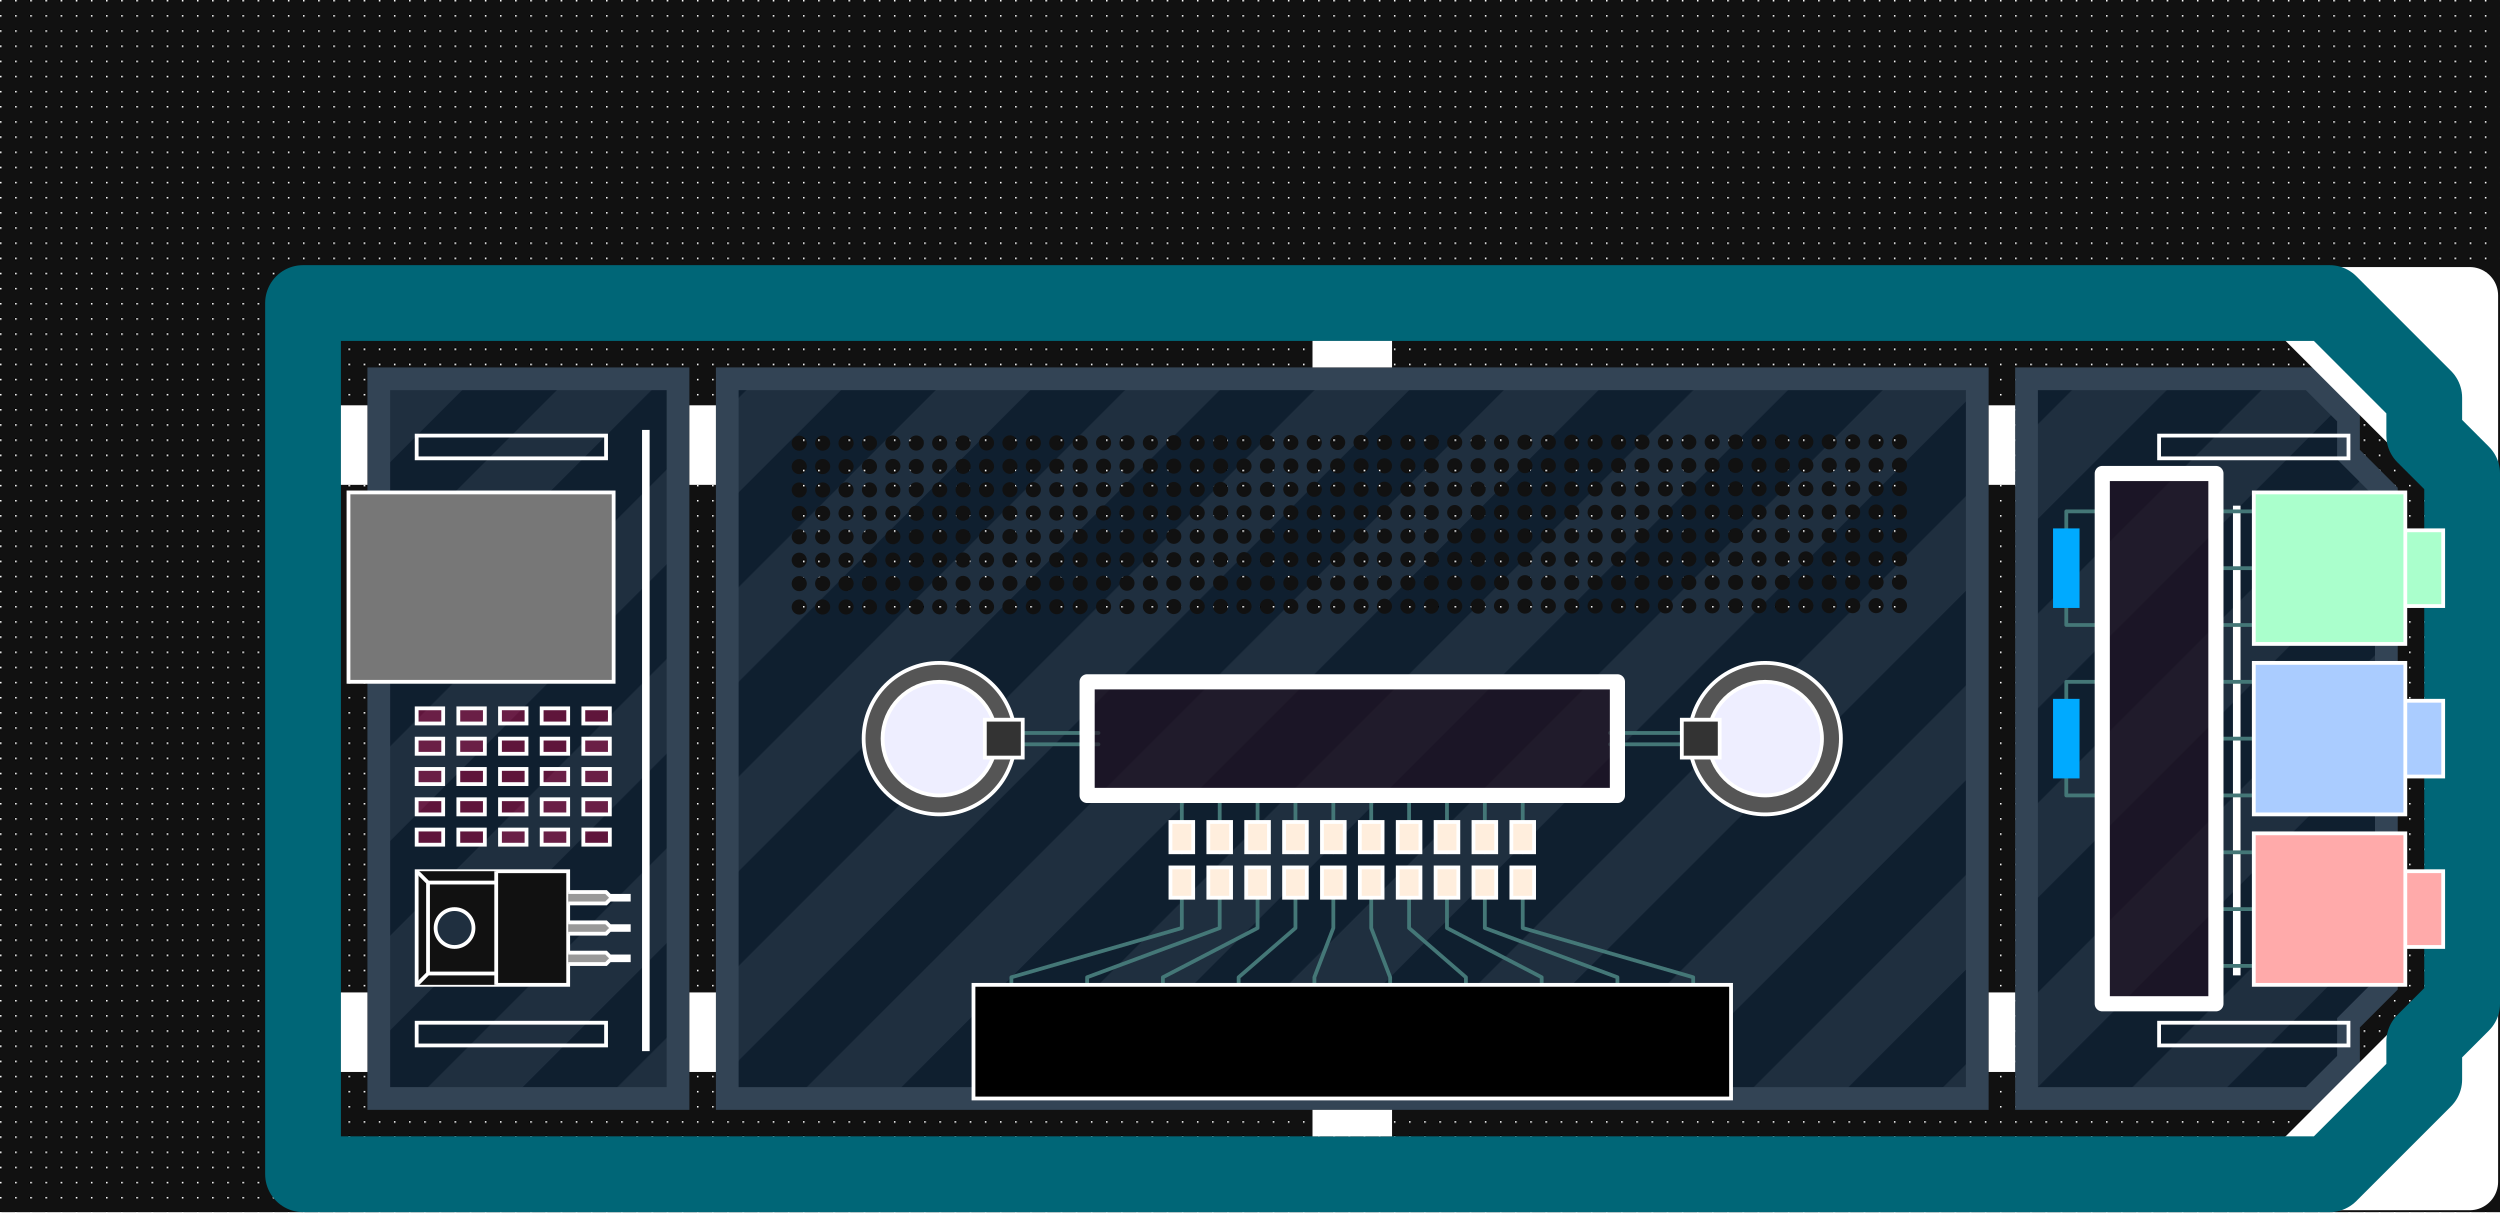
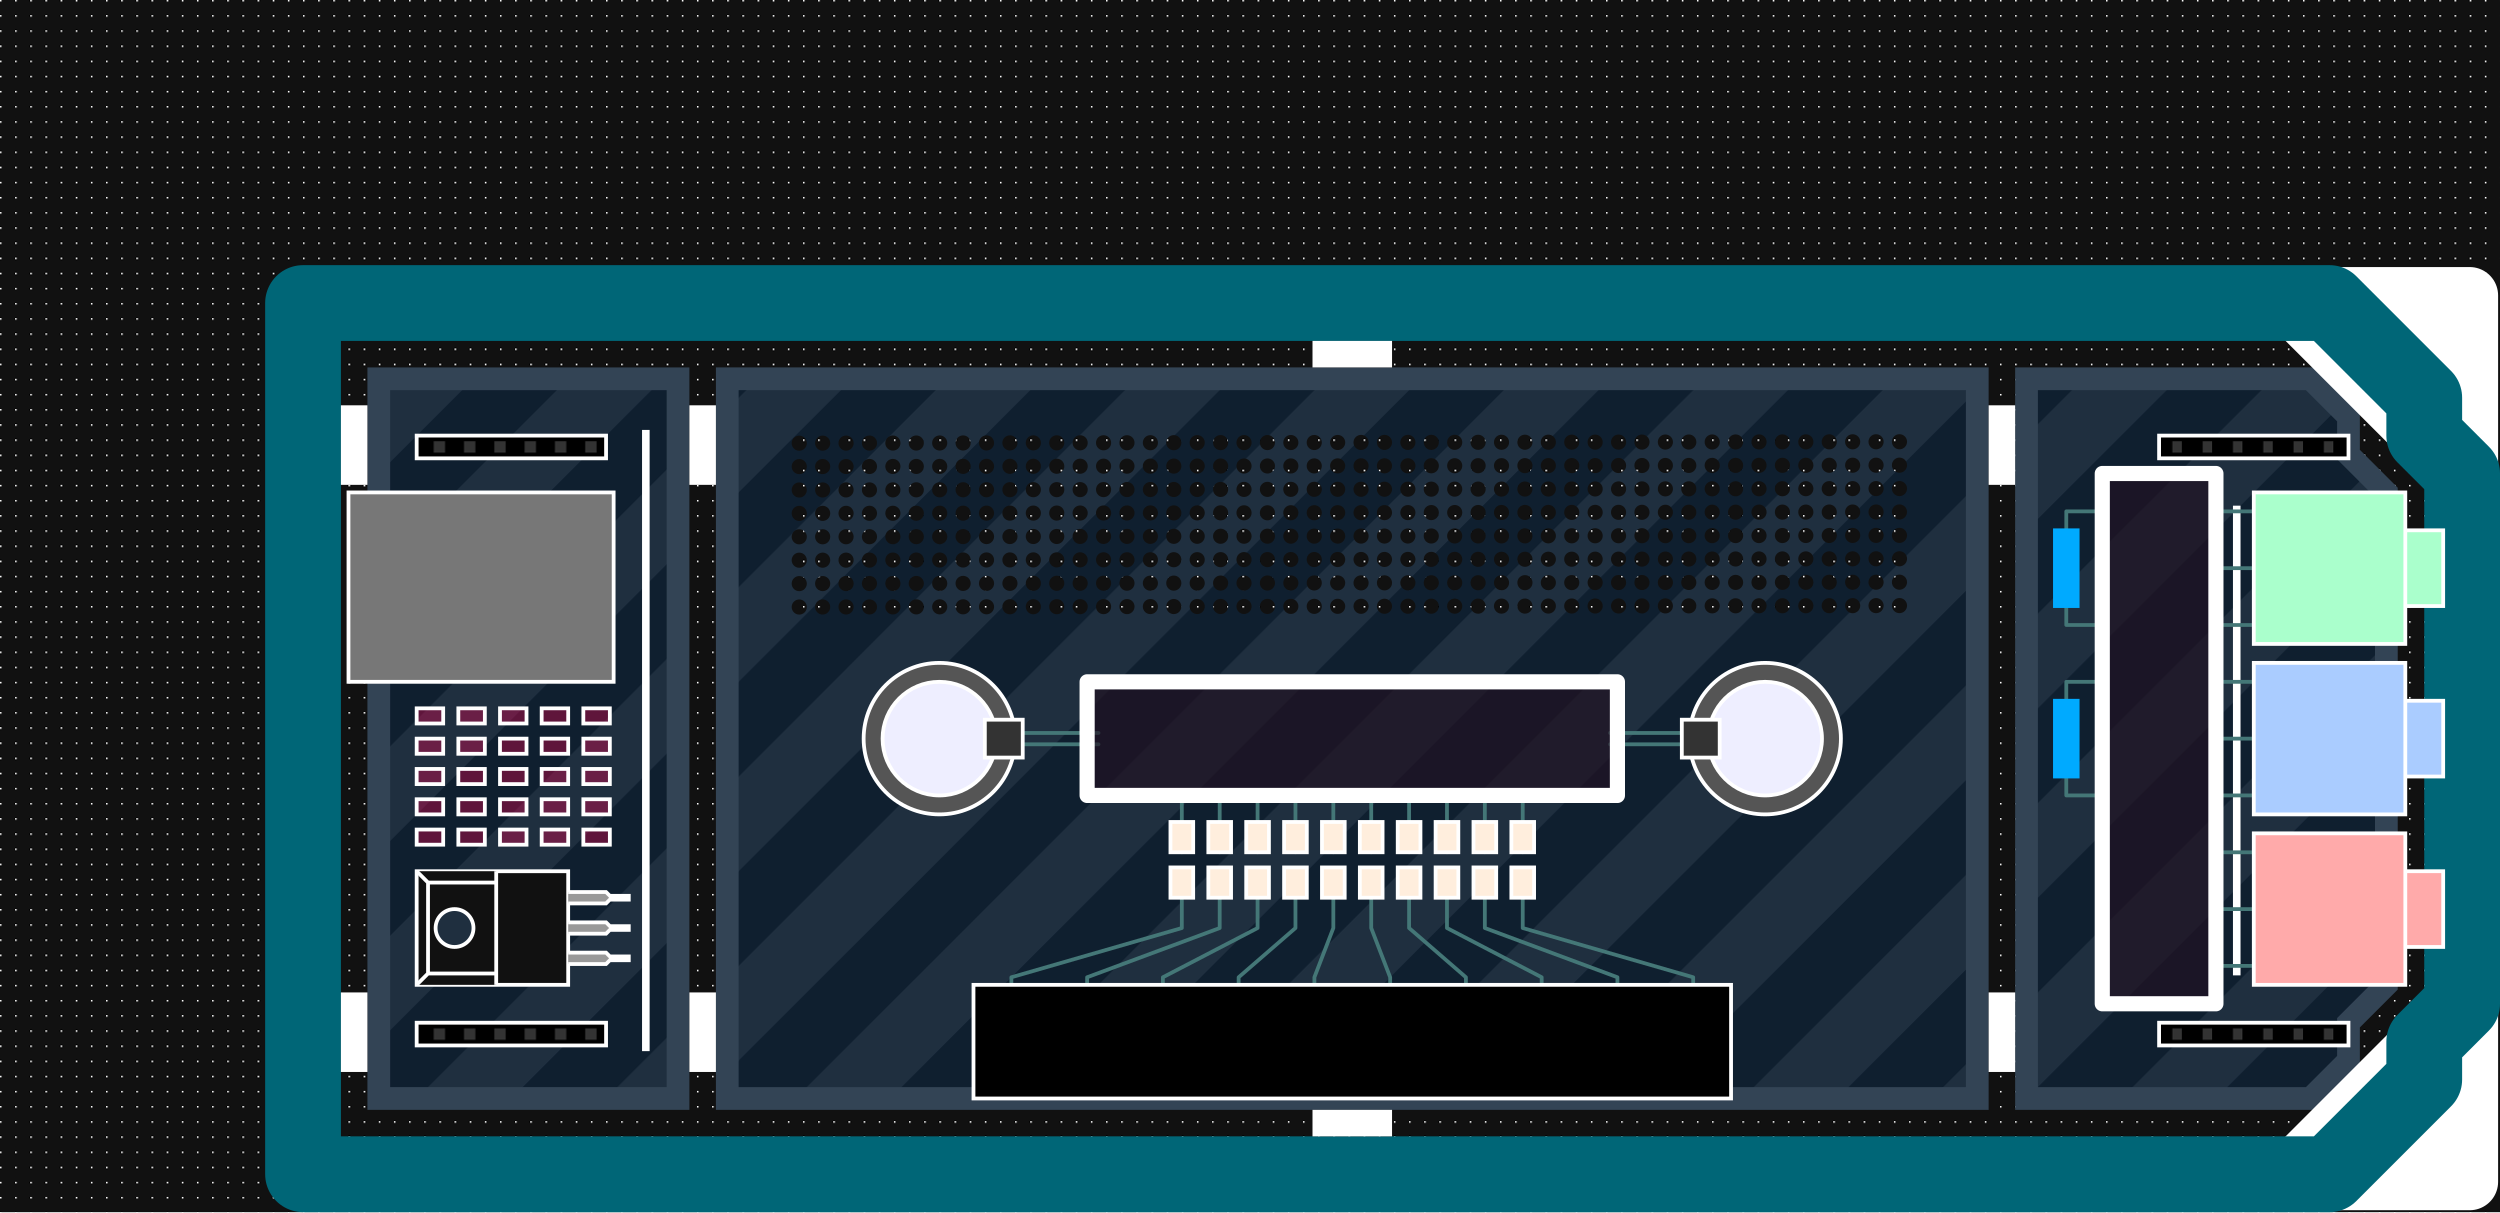
<svg xmlns="http://www.w3.org/2000/svg" style="background: #111; width: 100%; height: 100%;">
  <defs>
    <pattern id="grid" width="10" height="10" patternUnits="userSpaceOnUse">
      <rect width="10" height="10" fill="#111" />
      <rect width="1" height="1" fill="#FFF" />
    </pattern>
    <pattern id="vent" width="50" height="50" patternUnits="userSpaceOnUse">
      <rect width="50" height="50" fill="#0F1F2F" />
      <path d="m 0 0 l 0 25 l 25 -25 z m 50 0 l 0 25 l -25 25 l -25 0 z" fill="#1F2F3F" />
    </pattern>
-     <pattern id="pins" width="8" height="6" patternUnits="userSpaceOnUse">
+     <pattern id="hdr1" width="8" height="6" patternUnits="userSpaceOnUse">
+       <rect width="8" height="6" fill="#000" />
+       <rect width="3" height="3" fill="#333" x="2.5" y="2.5" />
+     </pattern>
+     <pattern id="hdr2" width="8" height="6" patternUnits="userSpaceOnUse">
      <rect width="8" height="6" fill="#000" />
      <rect width="3" height="3" fill="#333" x="2.5" y="1.5" />
+     </pattern>
+     <pattern id="hdr3" width="8" height="6" patternUnits="userSpaceOnUse">
+       <rect width="8" height="6" fill="#000" />
+       <rect width="3" height="3" fill="#333" x="5.5" y="2.5" />
+     </pattern>
+     <pattern id="hdr4" width="8" height="6" patternUnits="userSpaceOnUse">
+       <rect width="8" height="6" fill="#000" />
+       <rect width="3" height="3" fill="#333" x="5.5" y="1.5" />
    </pattern>
    <clipPath id="hole">
      <path d="m 189 97 l 336 0 l 0 196 l -336 0 z m 20 20 l 100 0 z     a 2 2 360 1 0 0 -0.001 m 0 6.18 a 2 2 360 1 0 0 -0.001 m 0 6.18 a 2 2 360 1 0 0 -0.001 m 0 6.18 a 2 2 360 1 0 0 -0.001 m 0 6.18 a 2 2 360 1 0 0 -0.001 m 0 6.18 a 2 2 360 1 0 0 -0.001 m 0 6.18 a 2 2 360 1 0 0 -0.001 m 0 6.18 a 2 2 360 1 0 0 -0.001 m 6.18 -43.26     a 2 2 360 1 0 0 -0.001 m 0 6.18 a 2 2 360 1 0 0 -0.001 m 0 6.18 a 2 2 360 1 0 0 -0.001 m 0 6.18 a 2 2 360 1 0 0 -0.001 m 0 6.18 a 2 2 360 1 0 0 -0.001 m 0 6.18 a 2 2 360 1 0 0 -0.001 m 0 6.18 a 2 2 360 1 0 0 -0.001 m 0 6.18 a 2 2 360 1 0 0 -0.001 m 6.18 -43.26     a 2 2 360 1 0 0 -0.001 m 0 6.18 a 2 2 360 1 0 0 -0.001 m 0 6.18 a 2 2 360 1 0 0 -0.001 m 0 6.18 a 2 2 360 1 0 0 -0.001 m 0 6.18 a 2 2 360 1 0 0 -0.001 m 0 6.18 a 2 2 360 1 0 0 -0.001 m 0 6.18 a 2 2 360 1 0 0 -0.001 m 0 6.18 a 2 2 360 1 0 0 -0.001 m 6.18 -43.26     a 2 2 360 1 0 0 -0.001 m 0 6.18 a 2 2 360 1 0 0 -0.001 m 0 6.18 a 2 2 360 1 0 0 -0.001 m 0 6.18 a 2 2 360 1 0 0 -0.001 m 0 6.18 a 2 2 360 1 0 0 -0.001 m 0 6.18 a 2 2 360 1 0 0 -0.001 m 0 6.18 a 2 2 360 1 0 0 -0.001 m 0 6.18 a 2 2 360 1 0 0 -0.001 m 6.18 -43.26     a 2 2 360 1 0 0 -0.001 m 0 6.18 a 2 2 360 1 0 0 -0.001 m 0 6.18 a 2 2 360 1 0 0 -0.001 m 0 6.18 a 2 2 360 1 0 0 -0.001 m 0 6.18 a 2 2 360 1 0 0 -0.001 m 0 6.18 a 2 2 360 1 0 0 -0.001 m 0 6.18 a 2 2 360 1 0 0 -0.001 m 0 6.18 a 2 2 360 1 0 0 -0.001 m 6.18 -43.26     a 2 2 360 1 0 0 -0.001 m 0 6.18 a 2 2 360 1 0 0 -0.001 m 0 6.18 a 2 2 360 1 0 0 -0.001 m 0 6.18 a 2 2 360 1 0 0 -0.001 m 0 6.18 a 2 2 360 1 0 0 -0.001 m 0 6.18 a 2 2 360 1 0 0 -0.001 m 0 6.18 a 2 2 360 1 0 0 -0.001 m 0 6.18 a 2 2 360 1 0 0 -0.001 m 6.18 -43.26     a 2 2 360 1 0 0 -0.001 m 0 6.18 a 2 2 360 1 0 0 -0.001 m 0 6.18 a 2 2 360 1 0 0 -0.001 m 0 6.18 a 2 2 360 1 0 0 -0.001 m 0 6.18 a 2 2 360 1 0 0 -0.001 m 0 6.18 a 2 2 360 1 0 0 -0.001 m 0 6.18 a 2 2 360 1 0 0 -0.001 m 0 6.18 a 2 2 360 1 0 0 -0.001 m 6.18 -43.26     a 2 2 360 1 0 0 -0.001 m 0 6.18 a 2 2 360 1 0 0 -0.001 m 0 6.18 a 2 2 360 1 0 0 -0.001 m 0 6.18 a 2 2 360 1 0 0 -0.001 m 0 6.18 a 2 2 360 1 0 0 -0.001 m 0 6.18 a 2 2 360 1 0 0 -0.001 m 0 6.18 a 2 2 360 1 0 0 -0.001 m 0 6.18 a 2 2 360 1 0 0 -0.001 m 6.18 -43.26     a 2 2 360 1 0 0 -0.001 m 0 6.18 a 2 2 360 1 0 0 -0.001 m 0 6.18 a 2 2 360 1 0 0 -0.001 m 0 6.18 a 2 2 360 1 0 0 -0.001 m 0 6.18 a 2 2 360 1 0 0 -0.001 m 0 6.18 a 2 2 360 1 0 0 -0.001 m 0 6.18 a 2 2 360 1 0 0 -0.001 m 0 6.18 a 2 2 360 1 0 0 -0.001 m 6.18 -43.26     a 2 2 360 1 0 0 -0.001 m 0 6.18 a 2 2 360 1 0 0 -0.001 m 0 6.18 a 2 2 360 1 0 0 -0.001 m 0 6.18 a 2 2 360 1 0 0 -0.001 m 0 6.18 a 2 2 360 1 0 0 -0.001 m 0 6.18 a 2 2 360 1 0 0 -0.001 m 0 6.18 a 2 2 360 1 0 0 -0.001 m 0 6.18 a 2 2 360 1 0 0 -0.001 m 6.18 -43.26     a 2 2 360 1 0 0 -0.001 m 0 6.18 a 2 2 360 1 0 0 -0.001 m 0 6.18 a 2 2 360 1 0 0 -0.001 m 0 6.18 a 2 2 360 1 0 0 -0.001 m 0 6.18 a 2 2 360 1 0 0 -0.001 m 0 6.18 a 2 2 360 1 0 0 -0.001 m 0 6.18 a 2 2 360 1 0 0 -0.001 m 0 6.18 a 2 2 360 1 0 0 -0.001 m 6.18 -43.26     a 2 2 360 1 0 0 -0.001 m 0 6.18 a 2 2 360 1 0 0 -0.001 m 0 6.18 a 2 2 360 1 0 0 -0.001 m 0 6.18 a 2 2 360 1 0 0 -0.001 m 0 6.18 a 2 2 360 1 0 0 -0.001 m 0 6.18 a 2 2 360 1 0 0 -0.001 m 0 6.18 a 2 2 360 1 0 0 -0.001 m 0 6.18 a 2 2 360 1 0 0 -0.001 m 6.18 -43.26     a 2 2 360 1 0 0 -0.001 m 0 6.18 a 2 2 360 1 0 0 -0.001 m 0 6.18 a 2 2 360 1 0 0 -0.001 m 0 6.18 a 2 2 360 1 0 0 -0.001 m 0 6.18 a 2 2 360 1 0 0 -0.001 m 0 6.18 a 2 2 360 1 0 0 -0.001 m 0 6.18 a 2 2 360 1 0 0 -0.001 m 0 6.18 a 2 2 360 1 0 0 -0.001 m 6.18 -43.26     a 2 2 360 1 0 0 -0.001 m 0 6.18 a 2 2 360 1 0 0 -0.001 m 0 6.18 a 2 2 360 1 0 0 -0.001 m 0 6.18 a 2 2 360 1 0 0 -0.001 m 0 6.18 a 2 2 360 1 0 0 -0.001 m 0 6.18 a 2 2 360 1 0 0 -0.001 m 0 6.18 a 2 2 360 1 0 0 -0.001 m 0 6.18 a 2 2 360 1 0 0 -0.001 m 6.18 -43.26     a 2 2 360 1 0 0 -0.001 m 0 6.18 a 2 2 360 1 0 0 -0.001 m 0 6.18 a 2 2 360 1 0 0 -0.001 m 0 6.18 a 2 2 360 1 0 0 -0.001 m 0 6.18 a 2 2 360 1 0 0 -0.001 m 0 6.18 a 2 2 360 1 0 0 -0.001 m 0 6.18 a 2 2 360 1 0 0 -0.001 m 0 6.18 a 2 2 360 1 0 0 -0.001 m 6.18 -43.26     a 2 2 360 1 0 0 -0.001 m 0 6.18 a 2 2 360 1 0 0 -0.001 m 0 6.18 a 2 2 360 1 0 0 -0.001 m 0 6.18 a 2 2 360 1 0 0 -0.001 m 0 6.18 a 2 2 360 1 0 0 -0.001 m 0 6.18 a 2 2 360 1 0 0 -0.001 m 0 6.18 a 2 2 360 1 0 0 -0.001 m 0 6.18 a 2 2 360 1 0 0 -0.001 m 6.18 -43.26     a 2 2 360 1 0 0 -0.001 m 0 6.18 a 2 2 360 1 0 0 -0.001 m 0 6.18 a 2 2 360 1 0 0 -0.001 m 0 6.18 a 2 2 360 1 0 0 -0.001 m 0 6.18 a 2 2 360 1 0 0 -0.001 m 0 6.18 a 2 2 360 1 0 0 -0.001 m 0 6.18 a 2 2 360 1 0 0 -0.001 m 0 6.18 a 2 2 360 1 0 0 -0.001 m 6.18 -43.26     a 2 2 360 1 0 0 -0.001 m 0 6.18 a 2 2 360 1 0 0 -0.001 m 0 6.18 a 2 2 360 1 0 0 -0.001 m 0 6.18 a 2 2 360 1 0 0 -0.001 m 0 6.18 a 2 2 360 1 0 0 -0.001 m 0 6.18 a 2 2 360 1 0 0 -0.001 m 0 6.18 a 2 2 360 1 0 0 -0.001 m 0 6.18 a 2 2 360 1 0 0 -0.001 m 6.18 -43.26     a 2 2 360 1 0 0 -0.001 m 0 6.18 a 2 2 360 1 0 0 -0.001 m 0 6.18 a 2 2 360 1 0 0 -0.001 m 0 6.18 a 2 2 360 1 0 0 -0.001 m 0 6.18 a 2 2 360 1 0 0 -0.001 m 0 6.18 a 2 2 360 1 0 0 -0.001 m 0 6.18 a 2 2 360 1 0 0 -0.001 m 0 6.18 a 2 2 360 1 0 0 -0.001 m 6.18 -43.26     a 2 2 360 1 0 0 -0.001 m 0 6.18 a 2 2 360 1 0 0 -0.001 m 0 6.18 a 2 2 360 1 0 0 -0.001 m 0 6.18 a 2 2 360 1 0 0 -0.001 m 0 6.18 a 2 2 360 1 0 0 -0.001 m 0 6.18 a 2 2 360 1 0 0 -0.001 m 0 6.18 a 2 2 360 1 0 0 -0.001 m 0 6.18 a 2 2 360 1 0 0 -0.001 m 6.18 -43.26     a 2 2 360 1 0 0 -0.001 m 0 6.18 a 2 2 360 1 0 0 -0.001 m 0 6.18 a 2 2 360 1 0 0 -0.001 m 0 6.18 a 2 2 360 1 0 0 -0.001 m 0 6.18 a 2 2 360 1 0 0 -0.001 m 0 6.18 a 2 2 360 1 0 0 -0.001 m 0 6.18 a 2 2 360 1 0 0 -0.001 m 0 6.18 a 2 2 360 1 0 0 -0.001 m 6.18 -43.26     a 2 2 360 1 0 0 -0.001 m 0 6.18 a 2 2 360 1 0 0 -0.001 m 0 6.18 a 2 2 360 1 0 0 -0.001 m 0 6.18 a 2 2 360 1 0 0 -0.001 m 0 6.18 a 2 2 360 1 0 0 -0.001 m 0 6.18 a 2 2 360 1 0 0 -0.001 m 0 6.18 a 2 2 360 1 0 0 -0.001 m 0 6.18 a 2 2 360 1 0 0 -0.001 m 6.18 -43.26     a 2 2 360 1 0 0 -0.001 m 0 6.18 a 2 2 360 1 0 0 -0.001 m 0 6.18 a 2 2 360 1 0 0 -0.001 m 0 6.18 a 2 2 360 1 0 0 -0.001 m 0 6.18 a 2 2 360 1 0 0 -0.001 m 0 6.18 a 2 2 360 1 0 0 -0.001 m 0 6.18 a 2 2 360 1 0 0 -0.001 m 0 6.18 a 2 2 360 1 0 0 -0.001 m 6.18 -43.26     a 2 2 360 1 0 0 -0.001 m 0 6.18 a 2 2 360 1 0 0 -0.001 m 0 6.18 a 2 2 360 1 0 0 -0.001 m 0 6.18 a 2 2 360 1 0 0 -0.001 m 0 6.18 a 2 2 360 1 0 0 -0.001 m 0 6.18 a 2 2 360 1 0 0 -0.001 m 0 6.18 a 2 2 360 1 0 0 -0.001 m 0 6.18 a 2 2 360 1 0 0 -0.001 m 6.18 -43.26     a 2 2 360 1 0 0 -0.001 m 0 6.18 a 2 2 360 1 0 0 -0.001 m 0 6.18 a 2 2 360 1 0 0 -0.001 m 0 6.18 a 2 2 360 1 0 0 -0.001 m 0 6.18 a 2 2 360 1 0 0 -0.001 m 0 6.18 a 2 2 360 1 0 0 -0.001 m 0 6.18 a 2 2 360 1 0 0 -0.001 m 0 6.18 a 2 2 360 1 0 0 -0.001 m 6.18 -43.26     a 2 2 360 1 0 0 -0.001 m 0 6.18 a 2 2 360 1 0 0 -0.001 m 0 6.18 a 2 2 360 1 0 0 -0.001 m 0 6.18 a 2 2 360 1 0 0 -0.001 m 0 6.18 a 2 2 360 1 0 0 -0.001 m 0 6.18 a 2 2 360 1 0 0 -0.001 m 0 6.18 a 2 2 360 1 0 0 -0.001 m 0 6.18 a 2 2 360 1 0 0 -0.001 m 6.18 -43.26     a 2 2 360 1 0 0 -0.001 m 0 6.18 a 2 2 360 1 0 0 -0.001 m 0 6.18 a 2 2 360 1 0 0 -0.001 m 0 6.18 a 2 2 360 1 0 0 -0.001 m 0 6.18 a 2 2 360 1 0 0 -0.001 m 0 6.18 a 2 2 360 1 0 0 -0.001 m 0 6.18 a 2 2 360 1 0 0 -0.001 m 0 6.18 a 2 2 360 1 0 0 -0.001 m 6.18 -43.26     a 2 2 360 1 0 0 -0.001 m 0 6.18 a 2 2 360 1 0 0 -0.001 m 0 6.18 a 2 2 360 1 0 0 -0.001 m 0 6.18 a 2 2 360 1 0 0 -0.001 m 0 6.18 a 2 2 360 1 0 0 -0.001 m 0 6.18 a 2 2 360 1 0 0 -0.001 m 0 6.18 a 2 2 360 1 0 0 -0.001 m 0 6.18 a 2 2 360 1 0 0 -0.001 m 6.18 -43.26     a 2 2 360 1 0 0 -0.001 m 0 6.18 a 2 2 360 1 0 0 -0.001 m 0 6.18 a 2 2 360 1 0 0 -0.001 m 0 6.18 a 2 2 360 1 0 0 -0.001 m 0 6.18 a 2 2 360 1 0 0 -0.001 m 0 6.18 a 2 2 360 1 0 0 -0.001 m 0 6.18 a 2 2 360 1 0 0 -0.001 m 0 6.18 a 2 2 360 1 0 0 -0.001 m 6.18 -43.26     a 2 2 360 1 0 0 -0.001 m 0 6.18 a 2 2 360 1 0 0 -0.001 m 0 6.18 a 2 2 360 1 0 0 -0.001 m 0 6.18 a 2 2 360 1 0 0 -0.001 m 0 6.18 a 2 2 360 1 0 0 -0.001 m 0 6.18 a 2 2 360 1 0 0 -0.001 m 0 6.18 a 2 2 360 1 0 0 -0.001 m 0 6.18 a 2 2 360 1 0 0 -0.001 m 6.18 -43.26     a 2 2 360 1 0 0 -0.001 m 0 6.18 a 2 2 360 1 0 0 -0.001 m 0 6.18 a 2 2 360 1 0 0 -0.001 m 0 6.18 a 2 2 360 1 0 0 -0.001 m 0 6.18 a 2 2 360 1 0 0 -0.001 m 0 6.18 a 2 2 360 1 0 0 -0.001 m 0 6.18 a 2 2 360 1 0 0 -0.001 m 0 6.18 a 2 2 360 1 0 0 -0.001 m 6.18 -43.26     a 2 2 360 1 0 0 -0.001 m 0 6.18 a 2 2 360 1 0 0 -0.001 m 0 6.18 a 2 2 360 1 0 0 -0.001 m 0 6.18 a 2 2 360 1 0 0 -0.001 m 0 6.18 a 2 2 360 1 0 0 -0.001 m 0 6.18 a 2 2 360 1 0 0 -0.001 m 0 6.18 a 2 2 360 1 0 0 -0.001 m 0 6.18 a 2 2 360 1 0 0 -0.001 m 6.18 -43.26     a 2 2 360 1 0 0 -0.001 m 0 6.18 a 2 2 360 1 0 0 -0.001 m 0 6.18 a 2 2 360 1 0 0 -0.001 m 0 6.18 a 2 2 360 1 0 0 -0.001 m 0 6.18 a 2 2 360 1 0 0 -0.001 m 0 6.18 a 2 2 360 1 0 0 -0.001 m 0 6.18 a 2 2 360 1 0 0 -0.001 m 0 6.18 a 2 2 360 1 0 0 -0.001 m 6.18 -43.26     a 2 2 360 1 0 0 -0.001 m 0 6.18 a 2 2 360 1 0 0 -0.001 m 0 6.18 a 2 2 360 1 0 0 -0.001 m 0 6.18 a 2 2 360 1 0 0 -0.001 m 0 6.18 a 2 2 360 1 0 0 -0.001 m 0 6.18 a 2 2 360 1 0 0 -0.001 m 0 6.18 a 2 2 360 1 0 0 -0.001 m 0 6.18 a 2 2 360 1 0 0 -0.001 m 6.18 -43.26     a 2 2 360 1 0 0 -0.001 m 0 6.18 a 2 2 360 1 0 0 -0.001 m 0 6.18 a 2 2 360 1 0 0 -0.001 m 0 6.18 a 2 2 360 1 0 0 -0.001 m 0 6.18 a 2 2 360 1 0 0 -0.001 m 0 6.18 a 2 2 360 1 0 0 -0.001 m 0 6.18 a 2 2 360 1 0 0 -0.001 m 0 6.18 a 2 2 360 1 0 0 -0.001 m 6.18 -43.26     a 2 2 360 1 0 0 -0.001 m 0 6.18 a 2 2 360 1 0 0 -0.001 m 0 6.18 a 2 2 360 1 0 0 -0.001 m 0 6.18 a 2 2 360 1 0 0 -0.001 m 0 6.18 a 2 2 360 1 0 0 -0.001 m 0 6.18 a 2 2 360 1 0 0 -0.001 m 0 6.18 a 2 2 360 1 0 0 -0.001 m 0 6.18 a 2 2 360 1 0 0 -0.001 m 6.18 -43.26     a 2 2 360 1 0 0 -0.001 m 0 6.18 a 2 2 360 1 0 0 -0.001 m 0 6.18 a 2 2 360 1 0 0 -0.001 m 0 6.18 a 2 2 360 1 0 0 -0.001 m 0 6.18 a 2 2 360 1 0 0 -0.001 m 0 6.18 a 2 2 360 1 0 0 -0.001 m 0 6.18 a 2 2 360 1 0 0 -0.001 m 0 6.18 a 2 2 360 1 0 0 -0.001 m 6.18 -43.26     a 2 2 360 1 0 0 -0.001 m 0 6.18 a 2 2 360 1 0 0 -0.001 m 0 6.18 a 2 2 360 1 0 0 -0.001 m 0 6.18 a 2 2 360 1 0 0 -0.001 m 0 6.18 a 2 2 360 1 0 0 -0.001 m 0 6.18 a 2 2 360 1 0 0 -0.001 m 0 6.18 a 2 2 360 1 0 0 -0.001 m 0 6.18 a 2 2 360 1 0 0 -0.001 m 6.18 -43.26     a 2 2 360 1 0 0 -0.001 m 0 6.18 a 2 2 360 1 0 0 -0.001 m 0 6.18 a 2 2 360 1 0 0 -0.001 m 0 6.18 a 2 2 360 1 0 0 -0.001 m 0 6.18 a 2 2 360 1 0 0 -0.001 m 0 6.18 a 2 2 360 1 0 0 -0.001 m 0 6.18 a 2 2 360 1 0 0 -0.001 m 0 6.18 a 2 2 360 1 0 0 -0.001 m 6.18 -43.26     a 2 2 360 1 0 0 -0.001 m 0 6.18 a 2 2 360 1 0 0 -0.001 m 0 6.18 a 2 2 360 1 0 0 -0.001 m 0 6.18 a 2 2 360 1 0 0 -0.001 m 0 6.18 a 2 2 360 1 0 0 -0.001 m 0 6.18 a 2 2 360 1 0 0 -0.001 m 0 6.18 a 2 2 360 1 0 0 -0.001 m 0 6.18 a 2 2 360 1 0 0 -0.001 m 6.18 -43.26     a 2 2 360 1 0 0 -0.001 m 0 6.18 a 2 2 360 1 0 0 -0.001 m 0 6.18 a 2 2 360 1 0 0 -0.001 m 0 6.18 a 2 2 360 1 0 0 -0.001 m 0 6.18 a 2 2 360 1 0 0 -0.001 m 0 6.18 a 2 2 360 1 0 0 -0.001 m 0 6.18 a 2 2 360 1 0 0 -0.001 m 0 6.18 a 2 2 360 1 0 0 -0.001 m 6.18 -43.26     a 2 2 360 1 0 0 -0.001 m 0 6.18 a 2 2 360 1 0 0 -0.001 m 0 6.18 a 2 2 360 1 0 0 -0.001 m 0 6.18 a 2 2 360 1 0 0 -0.001 m 0 6.18 a 2 2 360 1 0 0 -0.001 m 0 6.18 a 2 2 360 1 0 0 -0.001 m 0 6.18 a 2 2 360 1 0 0 -0.001 m 0 6.18 a 2 2 360 1 0 0 -0.001 m 6.18 -43.26     a 2 2 360 1 0 0 -0.001 m 0 6.18 a 2 2 360 1 0 0 -0.001 m 0 6.18 a 2 2 360 1 0 0 -0.001 m 0 6.18 a 2 2 360 1 0 0 -0.001 m 0 6.18 a 2 2 360 1 0 0 -0.001 m 0 6.18 a 2 2 360 1 0 0 -0.001 m 0 6.18 a 2 2 360 1 0 0 -0.001 m 0 6.18 a 2 2 360 1 0 0 -0.001 m 6.18 -43.26     a 2 2 360 1 0 0 -0.001 m 0 6.18 a 2 2 360 1 0 0 -0.001 m 0 6.18 a 2 2 360 1 0 0 -0.001 m 0 6.18 a 2 2 360 1 0 0 -0.001 m 0 6.18 a 2 2 360 1 0 0 -0.001 m 0 6.18 a 2 2 360 1 0 0 -0.001 m 0 6.18 a 2 2 360 1 0 0 -0.001 m 0 6.18 a 2 2 360 1 0 0 -0.001 m 6.18 -43.26     a 2 2 360 1 0 0 -0.001 m 0 6.18 a 2 2 360 1 0 0 -0.001 m 0 6.18 a 2 2 360 1 0 0 -0.001 m 0 6.18 a 2 2 360 1 0 0 -0.001 m 0 6.18 a 2 2 360 1 0 0 -0.001 m 0 6.18 a 2 2 360 1 0 0 -0.001 m 0 6.18 a 2 2 360 1 0 0 -0.001 m 0 6.18 a 2 2 360 1 0 0 -0.001 m 6.18 -43.26     a 2 2 360 1 0 0 -0.001 m 0 6.18 a 2 2 360 1 0 0 -0.001 m 0 6.18 a 2 2 360 1 0 0 -0.001 m 0 6.18 a 2 2 360 1 0 0 -0.001 m 0 6.18 a 2 2 360 1 0 0 -0.001 m 0 6.18 a 2 2 360 1 0 0 -0.001 m 0 6.18 a 2 2 360 1 0 0 -0.001 m 0 6.18 a 2 2 360 1 0 0 -0.001 m 6.18 -43.26     a 2 2 360 1 0 0 -0.001 m 0 6.18 a 2 2 360 1 0 0 -0.001 m 0 6.18 a 2 2 360 1 0 0 -0.001 m 0 6.18 a 2 2 360 1 0 0 -0.001 m 0 6.18 a 2 2 360 1 0 0 -0.001 m 0 6.18 a 2 2 360 1 0 0 -0.001 m 0 6.18 a 2 2 360 1 0 0 -0.001 m 0 6.18 a 2 2 360 1 0 0 -0.001 m 6.18 -43.26     a 2 2 360 1 0 0 -0.001 m 0 6.18 a 2 2 360 1 0 0 -0.001 m 0 6.18 a 2 2 360 1 0 0 -0.001 m 0 6.18 a 2 2 360 1 0 0 -0.001 m 0 6.18 a 2 2 360 1 0 0 -0.001 m 0 6.18 a 2 2 360 1 0 0 -0.001 m 0 6.18 a 2 2 360 1 0 0 -0.001 m 0 6.18 a 2 2 360 1 0 0 -0.001 m 6.18 -43.26     z" />
    </clipPath>
  </defs>
  <rect width="100%" height="100%" fill="url(#grid)" />
  <g id="moduino" fill="none" font-size="20pt" font-family="Consolas" transform="scale(2.5)">
    <g id="EDGE" fill="url(#vent)" stroke="#345" stroke-width="6">
      <path d="m 100 100 l 0 190 l 79 0 l 0 -190 l -79 0 z" />
      <path d="m 192 100 l 330 0 l 0 190 l -330 0 l 0 -190 z" clip-path="url(#hole)" />
      <path d="m 535 100 l 0 190 l 75 0 l 10 -10 l 0 -10 l 10 -10 l 0 -130 l -10 -10 l 0 -10 l -10 -10 l -75 0 z" />
      <path d="m 652 78 l -50 0 l 50 50 z" fill="#FFF" stroke="#FFF" stroke-width="15" stroke-linejoin="round" />
      <path d="m 652 312 l -50 0 l 50 -50 z" fill="#FFF" stroke="#FFF" stroke-width="15" stroke-linejoin="round" />
      <path d="m 80 80 l 0 220 l 0 10 l 10 0 l 525 0 l 25 -25 l 0 -10 l 10 -10 l 0 -140 l -10 -10 l 0 -10 l -25 -25 l -500 0 z" fill="none" stroke="#067" stroke-width="20" stroke-linejoin="round" />
    </g>
    <g id="TABS" fill="#FFF" stroke="#FFF" stroke-width="6">
      <rect x="93.00" y="110" width="1" height="15" />
      <rect x="93.00" y="265" width="1" height="15" />
      <rect x="185.0" y="110" width="1" height="15" />
      <rect x="185.0" y="265" width="1" height="15" />
      <rect x="349.5" y="93" width="15" height="1" />
      <rect x="349.5" y="296" width="15" height="1" />
      <rect x="528.0" y="110" width="1" height="15" />
      <rect x="528.0" y="265" width="1" height="15" />
    </g>
    <g id="SPACER" fill="#FFF" stroke="#FFF">
      <rect x="170" y="114" width="1" height="163" />
      <rect x="590" y="134" width="1" height="123" />
    </g>
    <g id="WIRE" fill="none" stroke="#477" stroke-width="1" stroke-linejoin="round" stroke-linecap="round">
      <path d="m 312 210 l 0 15 m 0 10 l 0 10 L 267 258 l 0 2" />
      <path d="m 322 210 l 0 15 m 0 10 l 0 10 L 287 258 l 0 2" />
      <path d="m 332 210 l 0 15 m 0 10 l 0 10 L 307 258 l 0 2" />
      <path d="m 342 210 l 0 15 m 0 10 l 0 10 L 327 258 l 0 2" />
      <path d="m 352 210 l 0 15 m 0 10 l 0 10 L 347 258 l 0 2" />
      <path d="m 362 210 l 0 15 m 0 10 l 0 10 L 367 258 l 0 2" />
      <path d="m 372 210 l 0 15 m 0 10 l 0 10 L 387 258 l 0 2" />
      <path d="m 382 210 l 0 15 m 0 10 l 0 10 L 407 258 l 0 2" />
      <path d="m 392 210 l 0 15 m 0 10 l 0 10 L 427 258 l 0 2" />
      <path d="m 402 210 l 0 15 m 0 10 l 0 10 L 447 258 l 0 2" />
      <path d="m 270 193.5 l 20 0" />
      <path d="m 270 196.5 l 20 0" />
      <path d="m 425 193.5 l 20 0" />
      <path d="m 425 196.5 l 20 0" />
      <path d="m 555.5 135 l -10 0 l 0 30 l 10 0" />
      <path d="m 555.5 180 l -10 0 l 0 30 l 10 0" />
      <path d="m 585 135 l 10 0 m -10 15 l 10 0 m -10 15 l 10 0" />
      <path d="m 585 180 l 10 0 m -10 15 l 10 0 m -10 15 l 10 0" />
      <path d="m 585 225 l 10 0 m -10 15 l 10 0 m -10 15 l 10 0" />
    </g>
    <g id="REG" fill="#111" stroke="#FFF">
      <path d="m 110 230 l 40 0 l 0 30 l -40 0 l 0 -30.5 m 5 15.5 a 5 5 360 1 0 0 -0.001 z" />
      <path d="m 110 230 l 3 3 l 18 0 l 0 -3 m 0 30 l 0 -3 l -18 0 l -3 3 m 3 -3 l 0 -24 m 18 0 l 0 24" />
      <path d="m 150 235.5 l 10 0 l 1 1 l 5 0 l 0 1 l -5 0 l -1 1 l -10 0" fill="#999" />
      <path d="m 150 243.5 l 10 0 l 1 1 l 5 0 l 0 1 l -5 0 l -1 1 l -10 0" fill="#999" />
      <path d="m 150 251.5 l 10 0 l 1 1 l 5 0 l 0 1 l -5 0 l -1 1 l -10 0" fill="#999" />
    </g>
    <g id="PORT" fill="#777" stroke="#FFF">
      <rect x="92" y="130" width="70" height="50" />
      <path d="m 595 130 l 40 0 l 0 40 l -40 0 l 0 -40 z m 40 10 l 10 0 l 0 20 l -10 0 z" fill="#AFC" />
      <path d="m 595 175 l 40 0 l 0 40 l -40 0 l 0 -40 z m 40 10 l 10 0 l 0 20 l -10 0 z" fill="#ACF" />
      <path d="m 595 220 l 40 0 l 0 40 l -40 0 l 0 -40 z m 40 10 l 10 0 l 0 20 l -10 0 z" fill="#FAA" />
    </g>
    <g id="LED" fill="#F055" stroke="#FFF">
      <rect x="110" y="187" width="7" height="4" />
      <rect x="121" y="187" width="7" height="4" />
      <rect x="132" y="187" width="7" height="4" />
      <rect x="143" y="187" width="7" height="4" />
      <rect x="154" y="187" width="7" height="4" />
      <rect x="110" y="195" width="7" height="4" />
      <rect x="121" y="195" width="7" height="4" />
      <rect x="132" y="195" width="7" height="4" />
      <rect x="143" y="195" width="7" height="4" />
      <rect x="154" y="195" width="7" height="4" />
      <rect x="110" y="203" width="7" height="4" />
      <rect x="121" y="203" width="7" height="4" />
      <rect x="132" y="203" width="7" height="4" />
      <rect x="143" y="203" width="7" height="4" />
      <rect x="154" y="203" width="7" height="4" />
      <rect x="110" y="211" width="7" height="4" />
      <rect x="121" y="211" width="7" height="4" />
      <rect x="132" y="211" width="7" height="4" />
      <rect x="143" y="211" width="7" height="4" />
      <rect x="154" y="211" width="7" height="4" />
      <rect x="110" y="219" width="7" height="4" />
      <rect x="121" y="219" width="7" height="4" />
      <rect x="132" y="219" width="7" height="4" />
      <rect x="143" y="219" width="7" height="4" />
      <rect x="154" y="219" width="7" height="4" />
    </g>
-     <g id="HEADER" fill="url(#hole)" stroke="#FFF">
-       <rect x="110" y="115" width="50" height="6" />
-       <rect x="110" y="270" width="50" height="6" />
-       <rect x="570" y="270" width="50" height="6" />
-       <rect x="570" y="115" width="50" height="6" />
+     <g id="HEADER" stroke="#FFF">
+       <rect x="110" y="115" width="50" height="6" fill="url(#hdr1)" />
+       <rect x="110" y="270" width="50" height="6" fill="url(#hdr2)" />
+       <rect x="570" y="115" width="50" height="6" fill="url(#hdr3)" />
+       <rect x="570" y="270" width="50" height="6" fill="url(#hdr4)" />
      <path d="m 257 260 l 200 0 l 0 30 l -200 0 z" fill="#000" />
    </g>
    <g id="PAD" fill="#FED" stroke="#FFF">
      <rect x="309" y="217" width="6" height="8" />
      <rect x="309" y="229" width="6" height="8" />
      <rect x="319" y="217" width="6" height="8" />
      <rect x="319" y="229" width="6" height="8" />
      <rect x="329" y="217" width="6" height="8" />
      <rect x="329" y="229" width="6" height="8" />
      <rect x="339" y="217" width="6" height="8" />
      <rect x="339" y="229" width="6" height="8" />
      <rect x="349" y="217" width="6" height="8" />
      <rect x="349" y="229" width="6" height="8" />
      <rect x="359" y="217" width="6" height="8" />
      <rect x="359" y="229" width="6" height="8" />
      <rect x="369" y="217" width="6" height="8" />
      <rect x="369" y="229" width="6" height="8" />
      <rect x="379" y="217" width="6" height="8" />
      <rect x="379" y="229" width="6" height="8" />
      <rect x="389" y="217" width="6" height="8" />
      <rect x="389" y="229" width="6" height="8" />
      <rect x="399" y="217" width="6" height="8" />
      <rect x="399" y="229" width="6" height="8" />
    </g>
    <g id="SOCKET" fill="#212A" stroke="#FFF" stroke-width="4" stroke-linejoin="round">
      <rect x="287" y="180" width="140" height="30" />
      <rect x="555" y="125" width="30" height="140" />
    </g>
    <g id="CAP" fill="#0AF" stroke="#0AF">
      <rect x="542.5" y="140" width="6" height="20" />
      <rect x="542.5" y="185" width="6" height="20" />
    </g>
    <g id="MISC" stroke="#FFF">
      <circle cx="248" cy="195" r="20" fill="#555" />
      <circle cx="248" cy="195" r="15" fill="#EEF" />
      <rect x="260" y="190" width="10" height="10" fill="#333" />
      <circle cx="466" cy="195" r="20" fill="#555" />
      <circle cx="466" cy="195" r="15" fill="#EEF" />
      <rect x="444" y="190" width="10" height="10" fill="#333" />
    </g>
  </g>
</svg>
